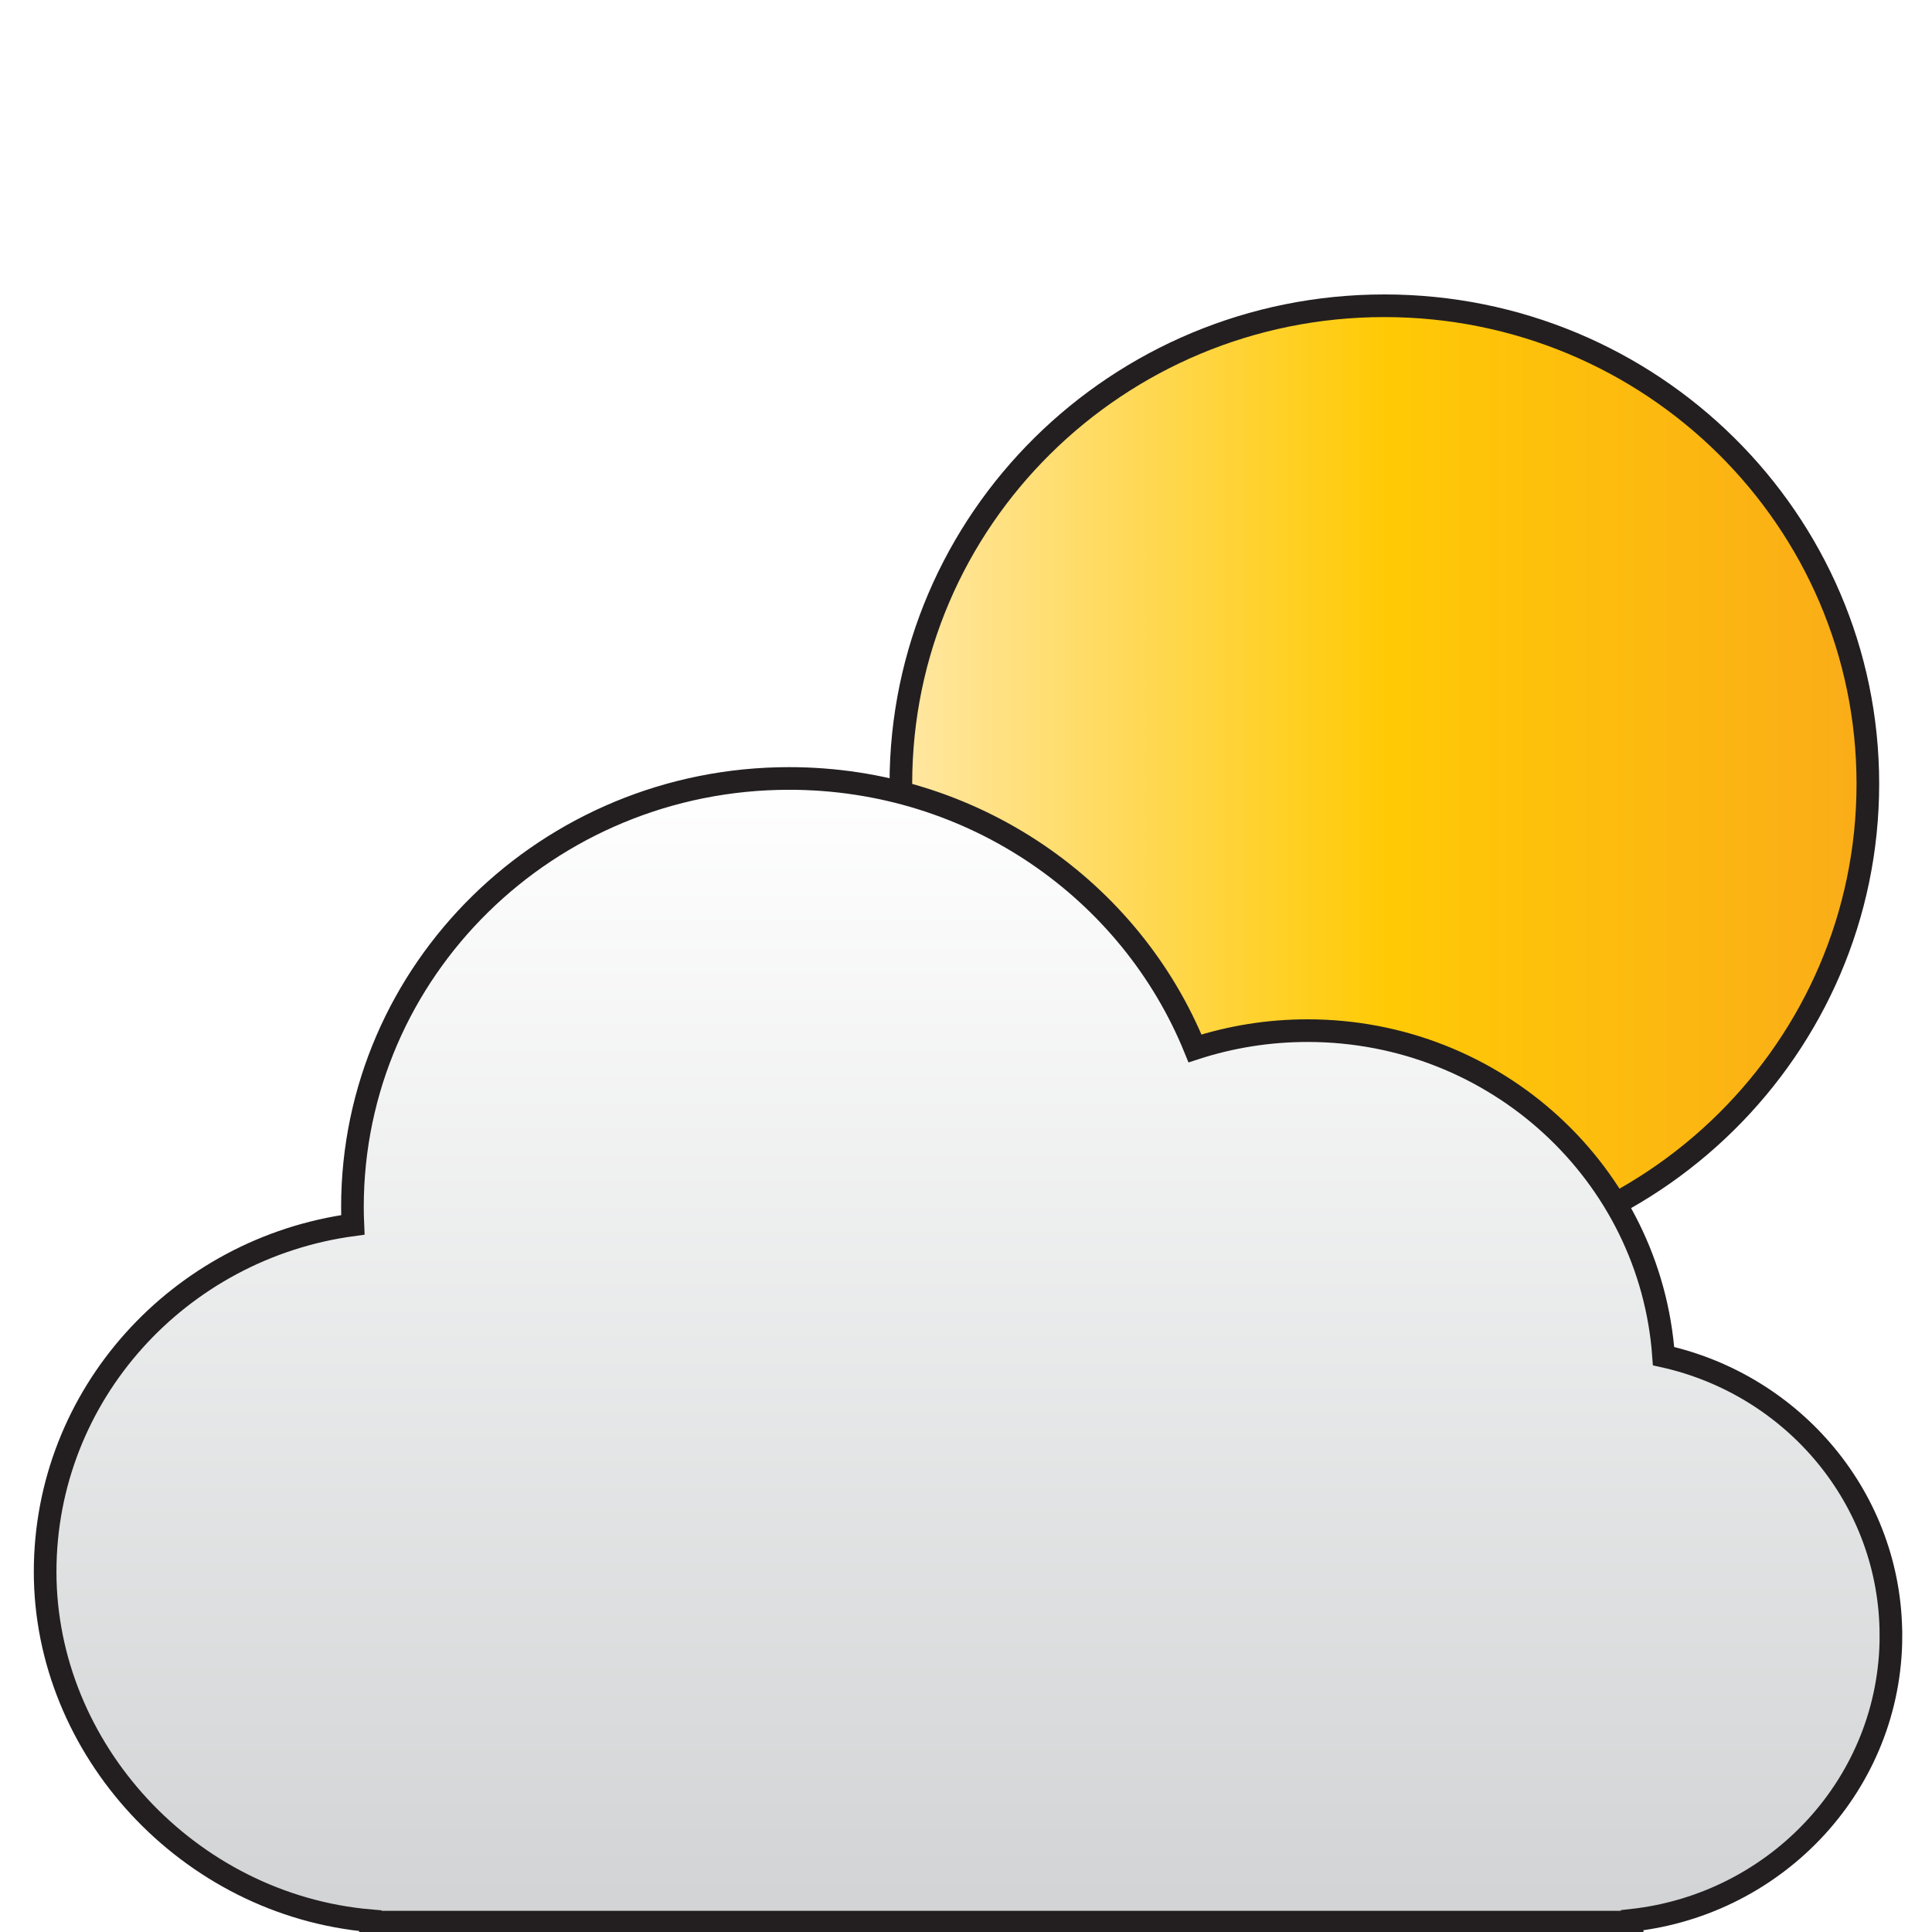
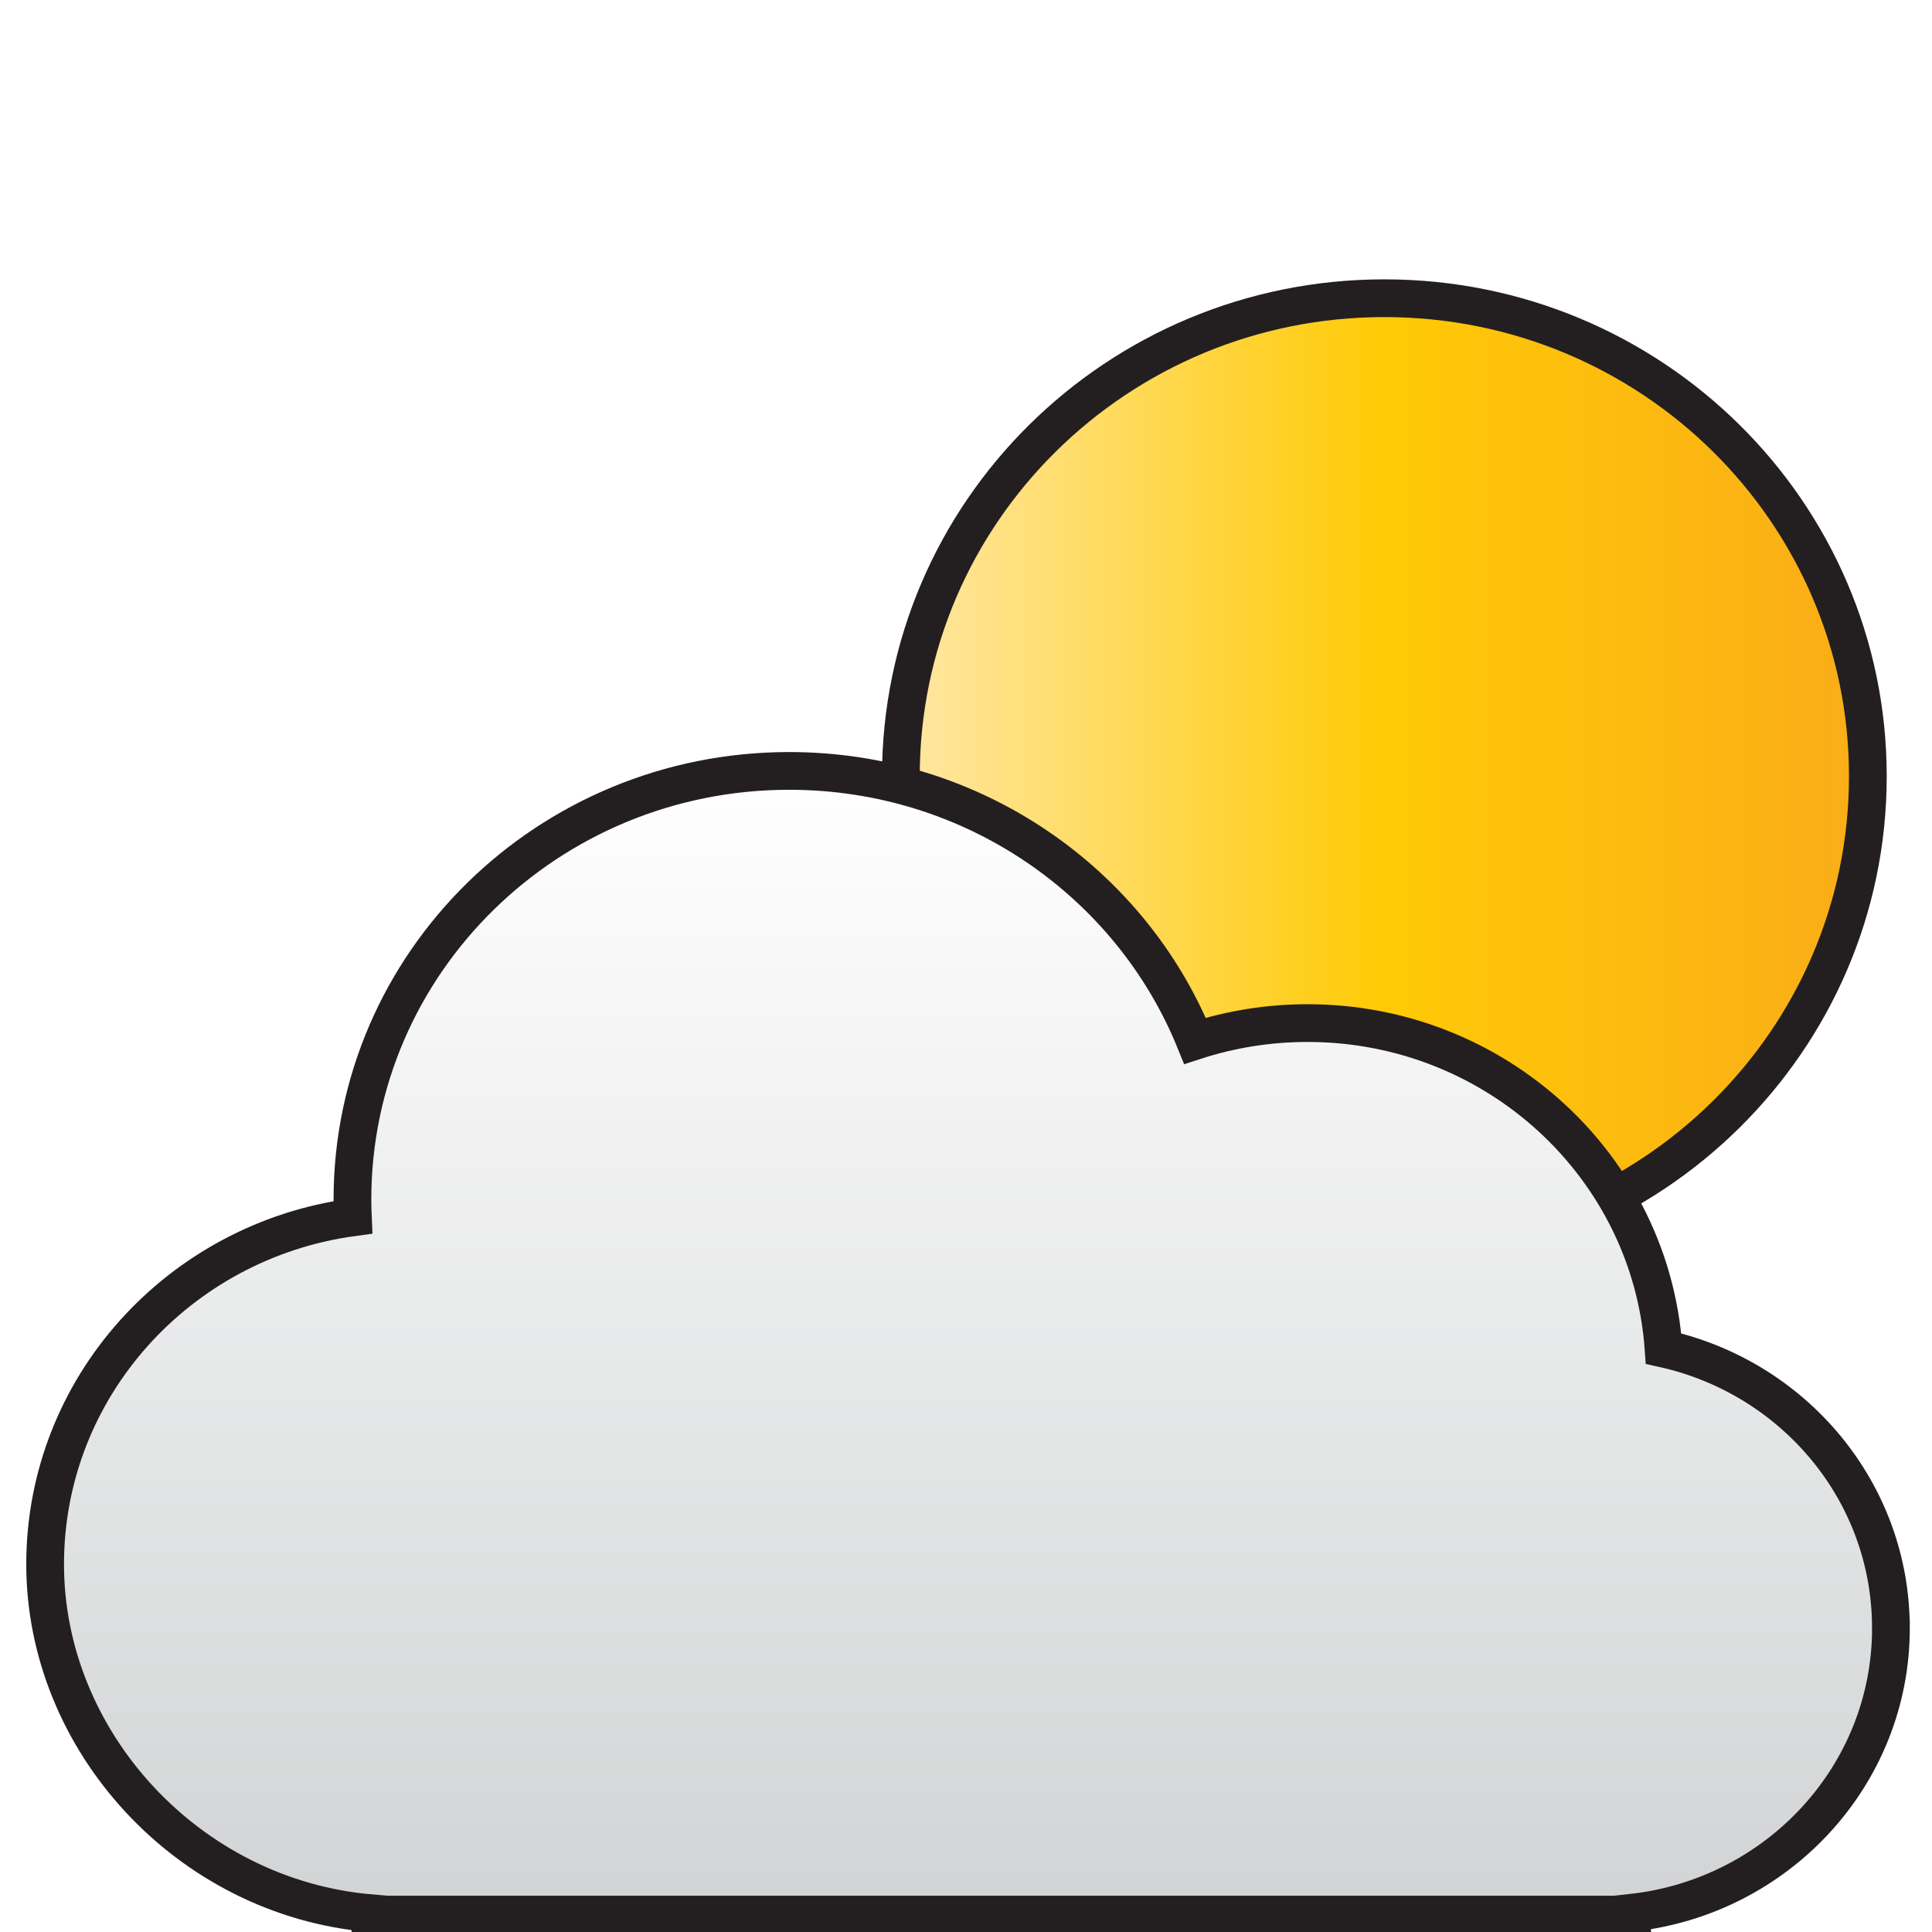
- <svg xmlns="http://www.w3.org/2000/svg" version="1.1" viewBox="0 0 512 512">
+ <svg xmlns="http://www.w3.org/2000/svg" id="Layer_1" version="1.1" viewBox="0 0 512 512">
  <defs>
    <style>
      .st0 {
-         fill: url(#linear-gradient);
+         fill: url(#linear-gradient1);
      }

      .st0, .st1 {
        stroke: #231f20;
        stroke-miterlimit: 10;
-         stroke-width: 6px;
+         stroke-width: 10px;
      }

      .st1 {
-         fill: url(#linear-gradient1);
+         fill: url(#linear-gradient);
      }
    </style>
-     <linearGradient id="linear-gradient" x1="238.73" y1="207.72" x2="495" y2="207.72" gradientUnits="userSpaceOnUse">
+     <linearGradient id="linear-gradient" x1="238.74" y1="306.28" x2="495" y2="306.28" gradientTransform="translate(0 512) scale(1 -1)" gradientUnits="userSpaceOnUse">
      <stop offset="0" stop-color="#ffe7a3" />
      <stop offset=".5" stop-color="#ffca05" />
      <stop offset="1" stop-color="#faac18" />
    </linearGradient>
-     <linearGradient id="linear-gradient1" x1="256.53" y1="206.29" x2="256.53" y2="509.38" gradientUnits="userSpaceOnUse">
+     <linearGradient id="linear-gradient1" x1="256.54" y1="307.7" x2="256.54" y2="4.61" gradientTransform="translate(0 512) scale(1 -1)" gradientUnits="userSpaceOnUse">
      <stop offset="0" stop-color="#fff" />
      <stop offset="1" stop-color="#d1d3d4" />
    </linearGradient>
  </defs>
  <g id="Sun">
-     <ellipse class="st0" cx="366.87" cy="207.72" rx="128.13" ry="126.69" />
+     <ellipse class="st1" cx="366.87" cy="205.72" rx="128.13" ry="126.69" />
  </g>
  <g id="Cloud">
-     <path class="st1" d="M501.11,433.44c0-36.16-25.76-66.39-60.25-74.05-3.42-48.2-44.35-86.26-94.35-86.26-10.42,0-20.44,1.66-29.82,4.71-17.03-41.92-58.76-71.54-107.55-71.54-63.92,0-115.74,50.85-115.74,113.57,0,1.59.04,3.16.11,4.73-46.07,6.24-81.55,45.03-81.55,91.95s37.89,88.29,86.21,92.47v.37h334.36v-.5c38.59-4.29,68.59-36.42,68.59-75.44Z" />
+     <path class="st0" d="M501.11,431.44c0-36.16-25.76-66.39-60.25-74.05-3.42-48.2-44.35-86.26-94.35-86.26-10.42,0-20.44,1.66-29.82,4.71-17.03-41.92-58.76-71.54-107.55-71.54-63.92,0-115.74,50.85-115.74,113.57,0,1.59.04,3.16.11,4.73-46.07,6.24-81.55,45.03-81.55,91.95s37.89,88.29,86.21,92.47v.37h334.36v-.5c38.59-4.29,68.59-36.42,68.59-75.44h0Z" />
  </g>
</svg>
